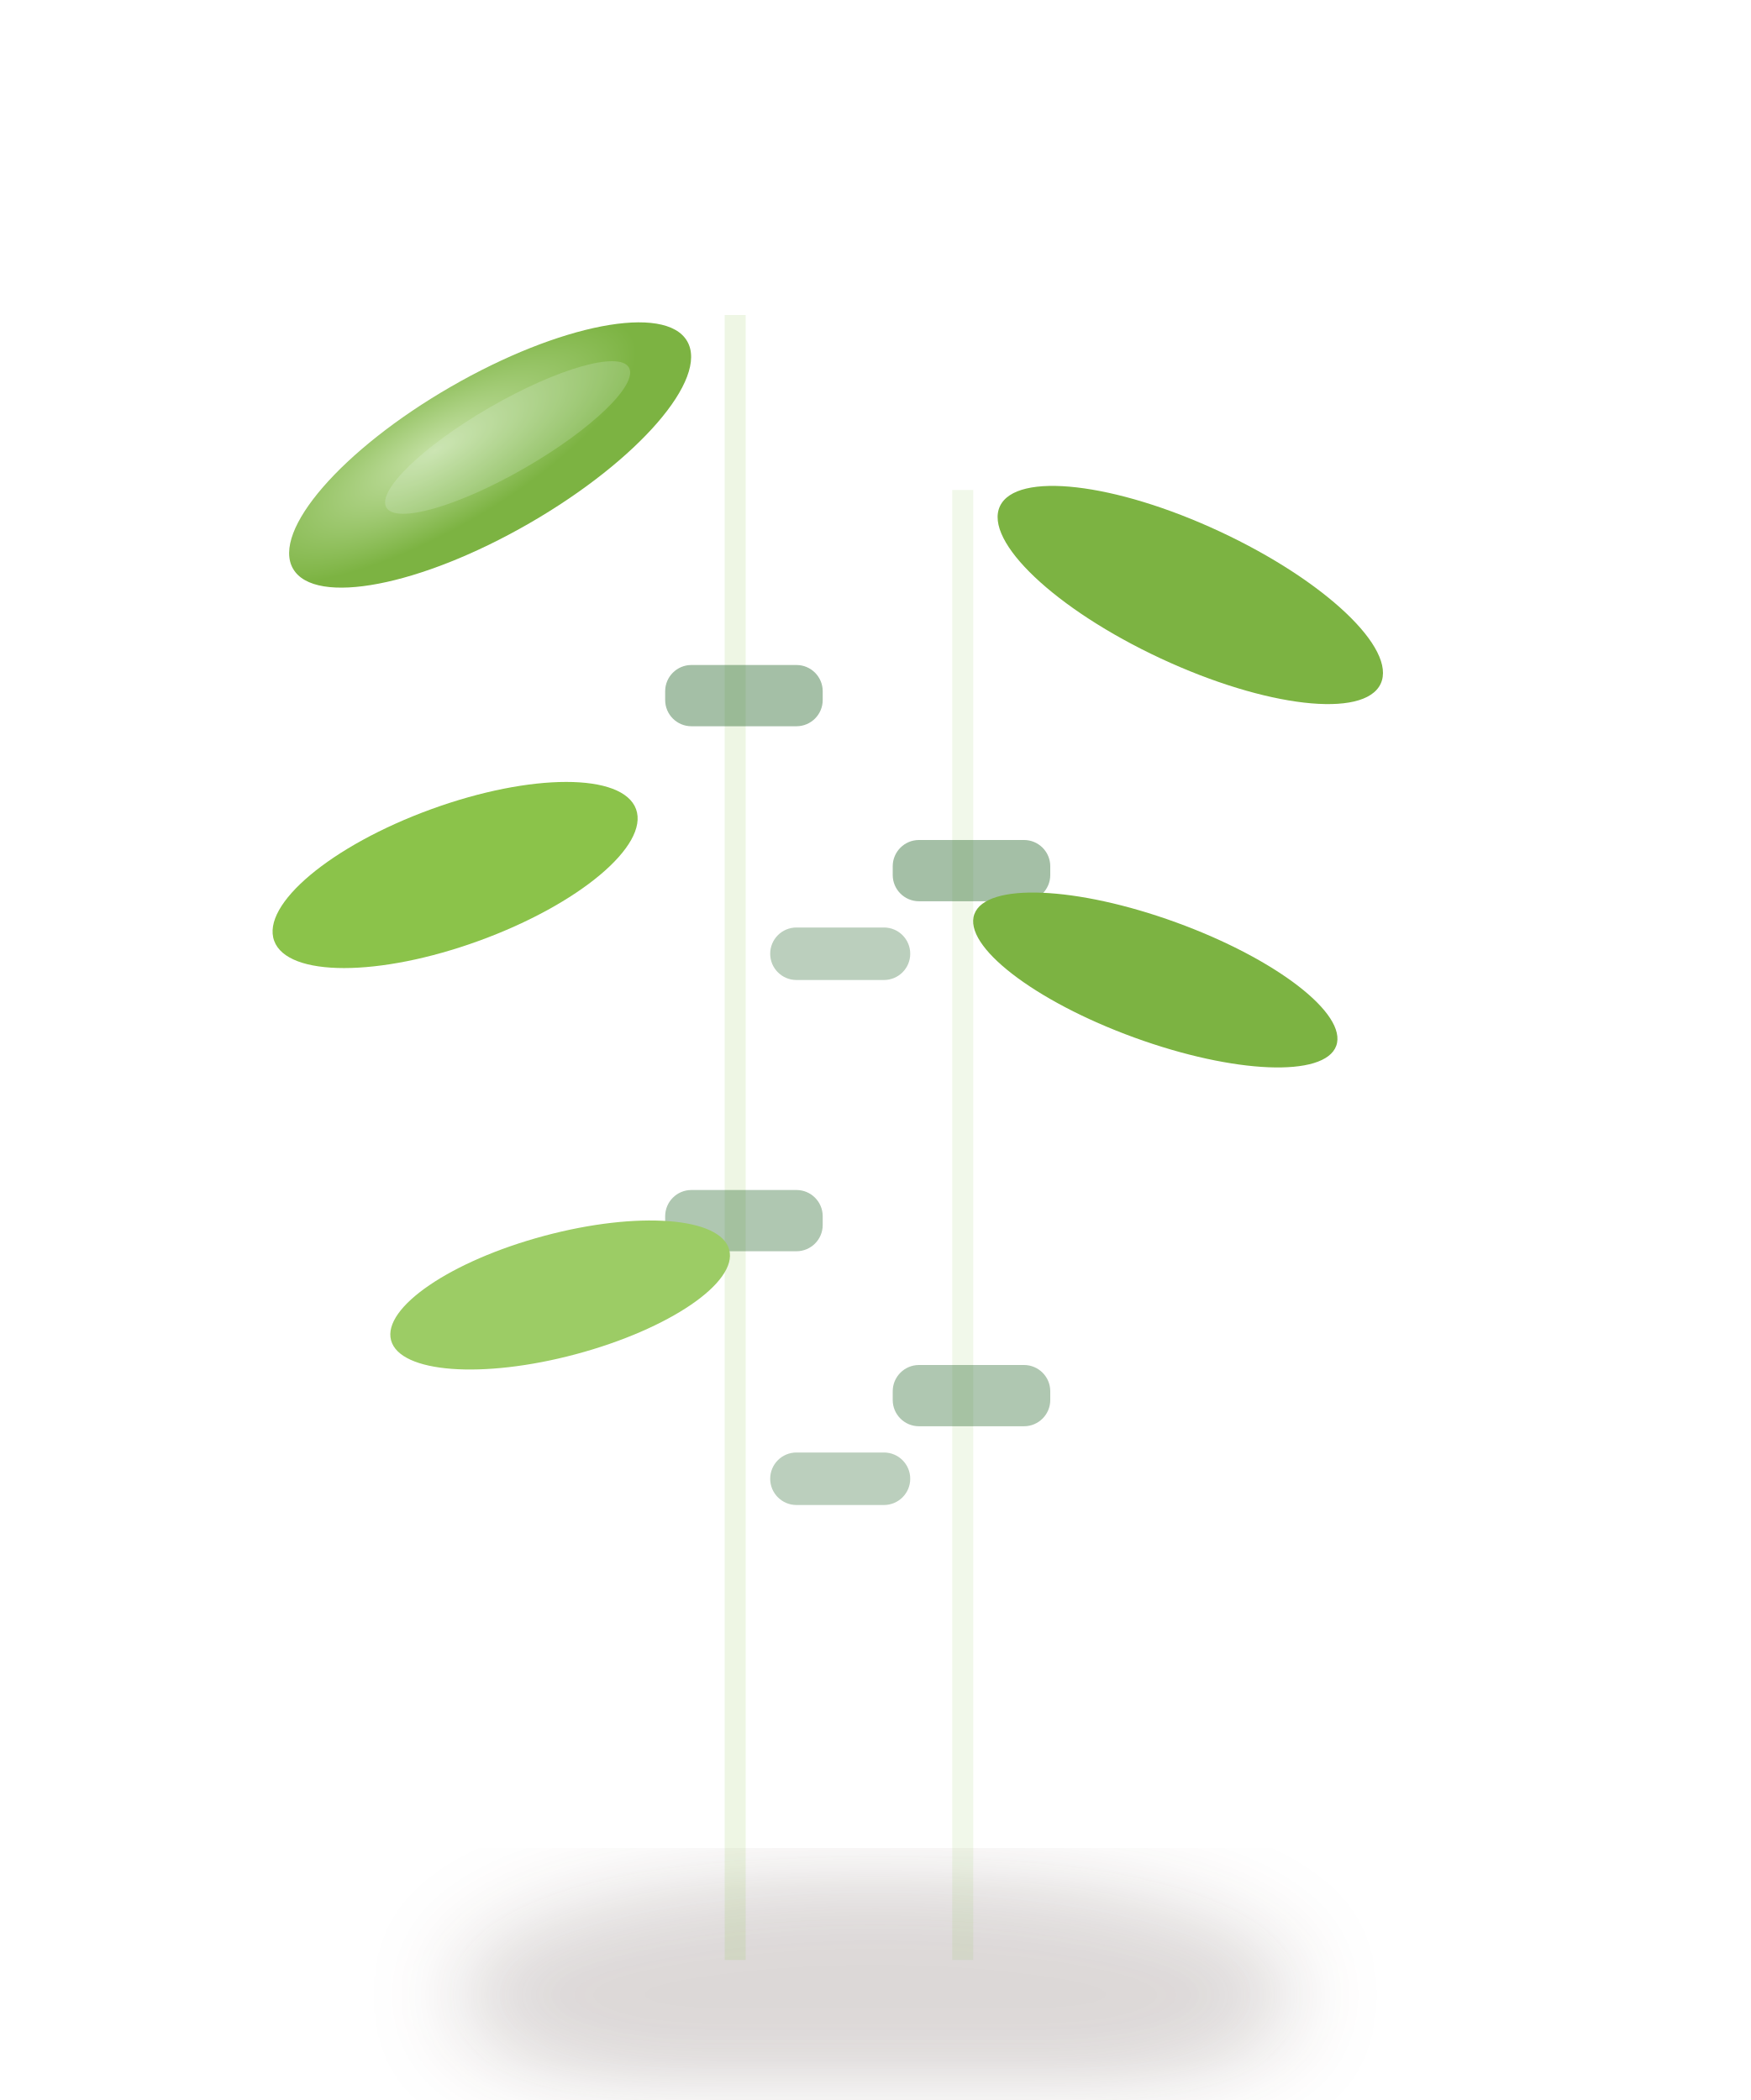
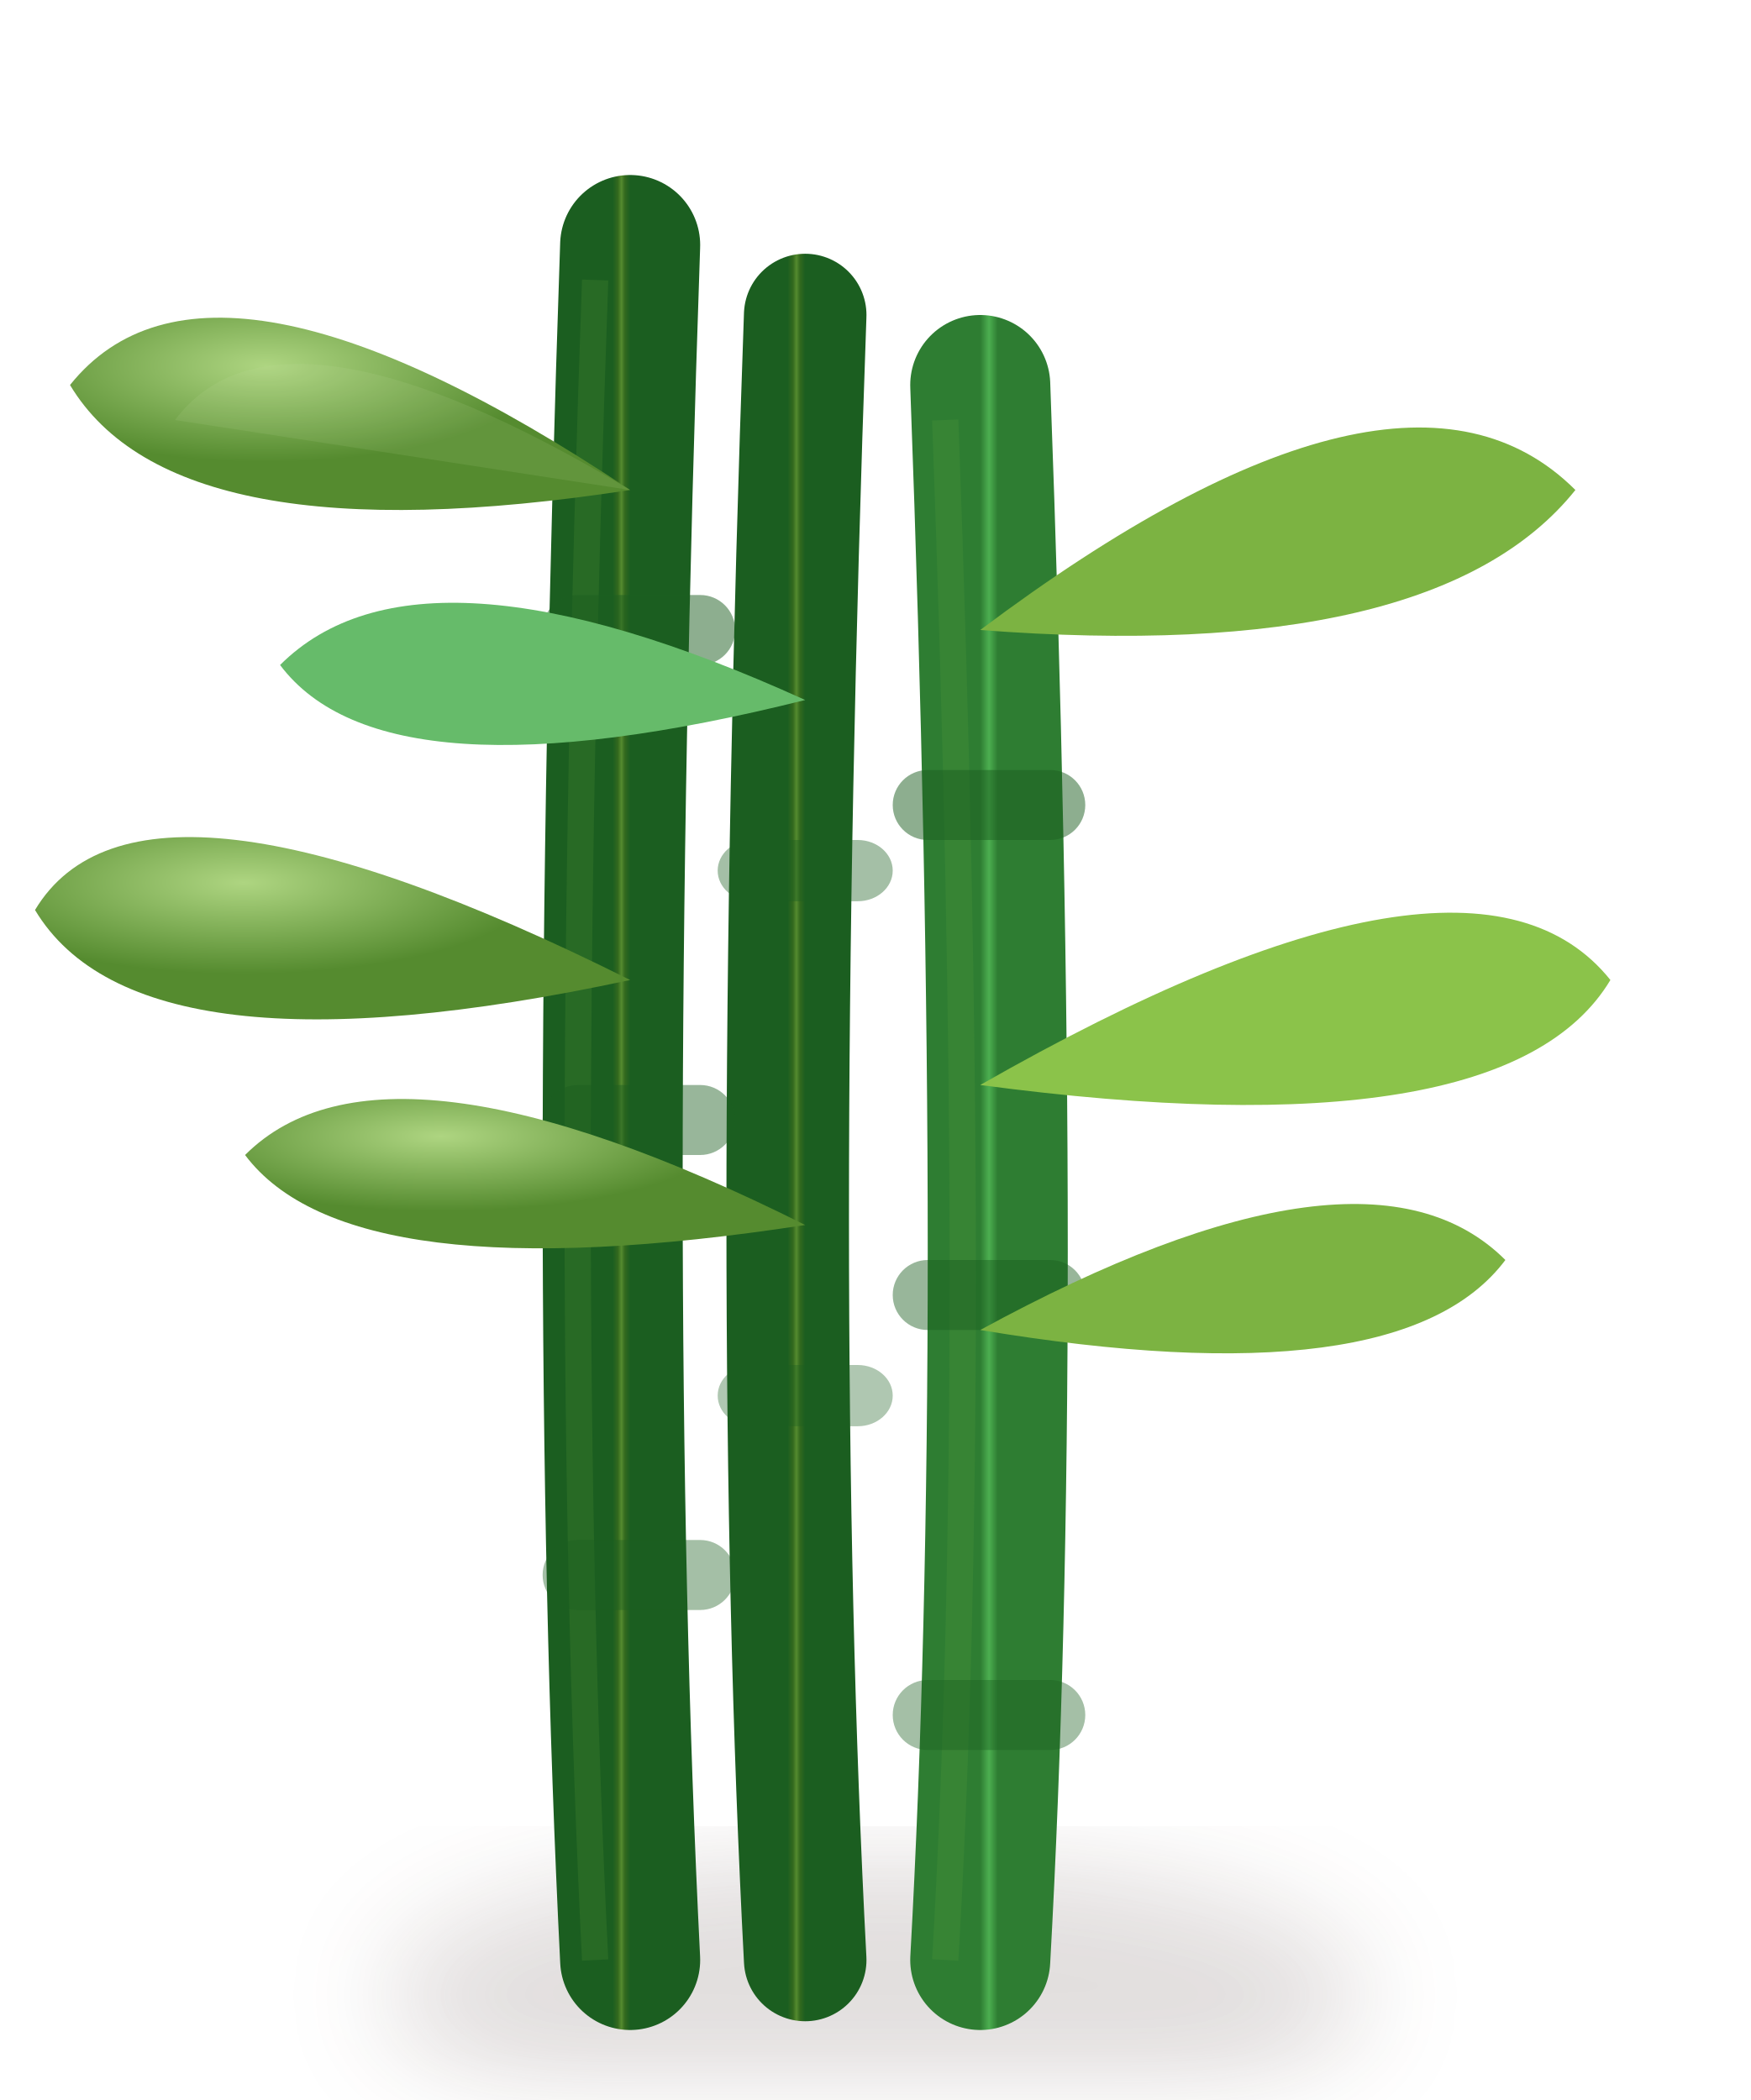
<svg xmlns="http://www.w3.org/2000/svg" viewBox="0 0 100 120">
  <defs>
    <linearGradient id="b1" x1="0" y1="0" x2="1" y2="0">
-       <stop offset="0%" stop-color="#33691E" />
+       <stop offset="0%" stop-color="#1B5E20" />
+       <stop offset="30%" stop-color="#33691E" />
      <stop offset="50%" stop-color="#558B2F" />
-       <stop offset="100%" stop-color="#33691E" />
+       <stop offset="70%" stop-color="#33691E" />
+       <stop offset="100%" stop-color="#1B5E20" />
    </linearGradient>
    <linearGradient id="b2" x1="0" y1="0" x2="1" y2="0">
-       <stop offset="0%" stop-color="#388E3C" />
-       <stop offset="50%" stop-color="#689F38" />
-       <stop offset="100%" stop-color="#388E3C" />
-     </linearGradient>
-     <linearGradient id="b3" x1="0" y1="0" x2="1" y2="0">
      <stop offset="0%" stop-color="#2E7D32" />
      <stop offset="50%" stop-color="#4CAF50" />
      <stop offset="100%" stop-color="#2E7D32" />
    </linearGradient>
-     <radialGradient id="lfG" cx="40%" cy="30%">
-       <stop offset="0%" stop-color="#C5E1A5" />
-       <stop offset="100%" stop-color="#7CB342" />
+     <radialGradient id="lfG" cx="35%" cy="25%">
+       <stop offset="0%" stop-color="#AED581" />
+       <stop offset="100%" stop-color="#558B2F" />
    </radialGradient>
-     <filter id="sh">
-       <feGaussianBlur stdDeviation="2.5" />
+     <filter id="s">
+       <feGaussianBlur stdDeviation="3" />
    </filter>
  </defs>
-   <ellipse cx="50" cy="114" rx="24" ry="7" fill="#3E2723" opacity="0.18" filter="url(#sh)" />
-   <path d="M42 112 Q42 70 42 18" stroke="url(#b1)" stroke-width="6" fill="none" stroke-linecap="round" />
-   <path d="M55 112 Q55 75 55 28" stroke="url(#b2)" stroke-width="6" fill="none" stroke-linecap="round" />
-   <path d="M48 112 Q48 72 48 23" stroke="url(#b3)" stroke-width="5" fill="none" stroke-linecap="round" />
-   <path d="M42 112 Q42 70 42 18" stroke="#8BC34A" stroke-width="1.2" fill="none" opacity="0.15" />
-   <path d="M55 112 Q55 75 55 28" stroke="#8BC34A" stroke-width="1.2" fill="none" opacity="0.12" />
-   <rect x="38" y="38" width="9" height="3.5" rx="1.5" fill="#1B5E20" opacity="0.4" />
-   <rect x="38" y="68" width="9" height="3.5" rx="1.5" fill="#1B5E20" opacity="0.35" />
-   <rect x="51" y="48" width="9" height="3.5" rx="1.5" fill="#1B5E20" opacity="0.4" />
-   <rect x="51" y="78" width="9" height="3.5" rx="1.5" fill="#1B5E20" opacity="0.35" />
-   <rect x="44" y="53" width="8" height="3" rx="1.5" fill="#1B5E20" opacity="0.3" />
-   <rect x="44" y="83" width="8" height="3" rx="1.5" fill="#1B5E20" opacity="0.3" />
-   <ellipse cx="28" cy="26" rx="13" ry="4.5" fill="url(#lfG)" transform="rotate(-30 28 26)" />
-   <ellipse cx="29" cy="25" rx="8" ry="2" fill="#E8F5E9" opacity="0.2" transform="rotate(-30 29 25)" />
-   <ellipse cx="68" cy="34" rx="12" ry="4" fill="#7CB342" transform="rotate(25 68 34)" />
-   <ellipse cx="26" cy="50" rx="11" ry="4" fill="#8BC34A" transform="rotate(-20 26 50)" />
-   <ellipse cx="66" cy="56" rx="11" ry="3.5" fill="#7CB342" transform="rotate(20 66 56)" />
-   <ellipse cx="32" cy="74" rx="10" ry="3.5" fill="#9CCC65" transform="rotate(-15 32 74)" />
+   <ellipse cx="50" cy="114" rx="28" ry="8" fill="#3E2723" opacity="0.15" filter="url(#s)" />
+   <path d="M36 112 Q34 72 36 14" stroke="url(#b1)" stroke-width="8" fill="none" stroke-linecap="round" />
+   <path d="M56 112 Q58 76 56 22" stroke="url(#b2)" stroke-width="8" fill="none" stroke-linecap="round" />
+   <path d="M46 112 Q44 74 46 18" stroke="url(#b1)" stroke-width="7" fill="none" stroke-linecap="round" />
+   <path d="M34 112 Q32 72 34 16" stroke="#8BC34A" stroke-width="1.5" fill="none" opacity="0.12" />
+   <path d="M54 112 Q56 78 54 24" stroke="#8BC34A" stroke-width="1.5" fill="none" opacity="0.1" />
+   <rect x="31" y="34" width="11" height="4" rx="2" fill="#1B5E20" opacity="0.5" />
+   <rect x="31" y="62" width="11" height="4" rx="2" fill="#1B5E20" opacity="0.45" />
+   <rect x="31" y="88" width="11" height="4" rx="2" fill="#1B5E20" opacity="0.4" />
+   <rect x="51" y="44" width="11" height="4" rx="2" fill="#1B5E20" opacity="0.5" />
+   <rect x="51" y="72" width="11" height="4" rx="2" fill="#1B5E20" opacity="0.45" />
+   <rect x="51" y="96" width="11" height="4" rx="2" fill="#1B5E20" opacity="0.4" />
+   <rect x="41" y="48" width="10" height="3.5" rx="2" fill="#1B5E20" opacity="0.4" />
+   <rect x="41" y="78" width="10" height="3.5" rx="2" fill="#1B5E20" opacity="0.35" />
+   <path d="M36 28 Q12 12 4 22 Q10 32 36 28Z" fill="url(#lfG)" />
+   <path d="M36 28 Q16 16 10 24" fill="#C5E1A5" opacity="0.12" />
+   <path d="M56 36 Q80 18 90 28 Q82 38 56 36Z" fill="#7CB342" />
+   <path d="M36 56 Q8 42 2 52 Q8 62 36 56Z" fill="url(#lfG)" />
+   <path d="M56 62 Q84 46 92 56 Q86 66 56 62Z" fill="#8BC34A" />
+   <path d="M46 40 Q24 30 16 38 Q22 46 46 40Z" fill="#66BB6A" />
+   <path d="M46 70 Q22 58 14 66 Q20 74 46 70Z" fill="url(#lfG)" />
+   <path d="M56 76 Q78 64 86 72 Q80 80 56 76Z" fill="#7CB342" />
</svg>
